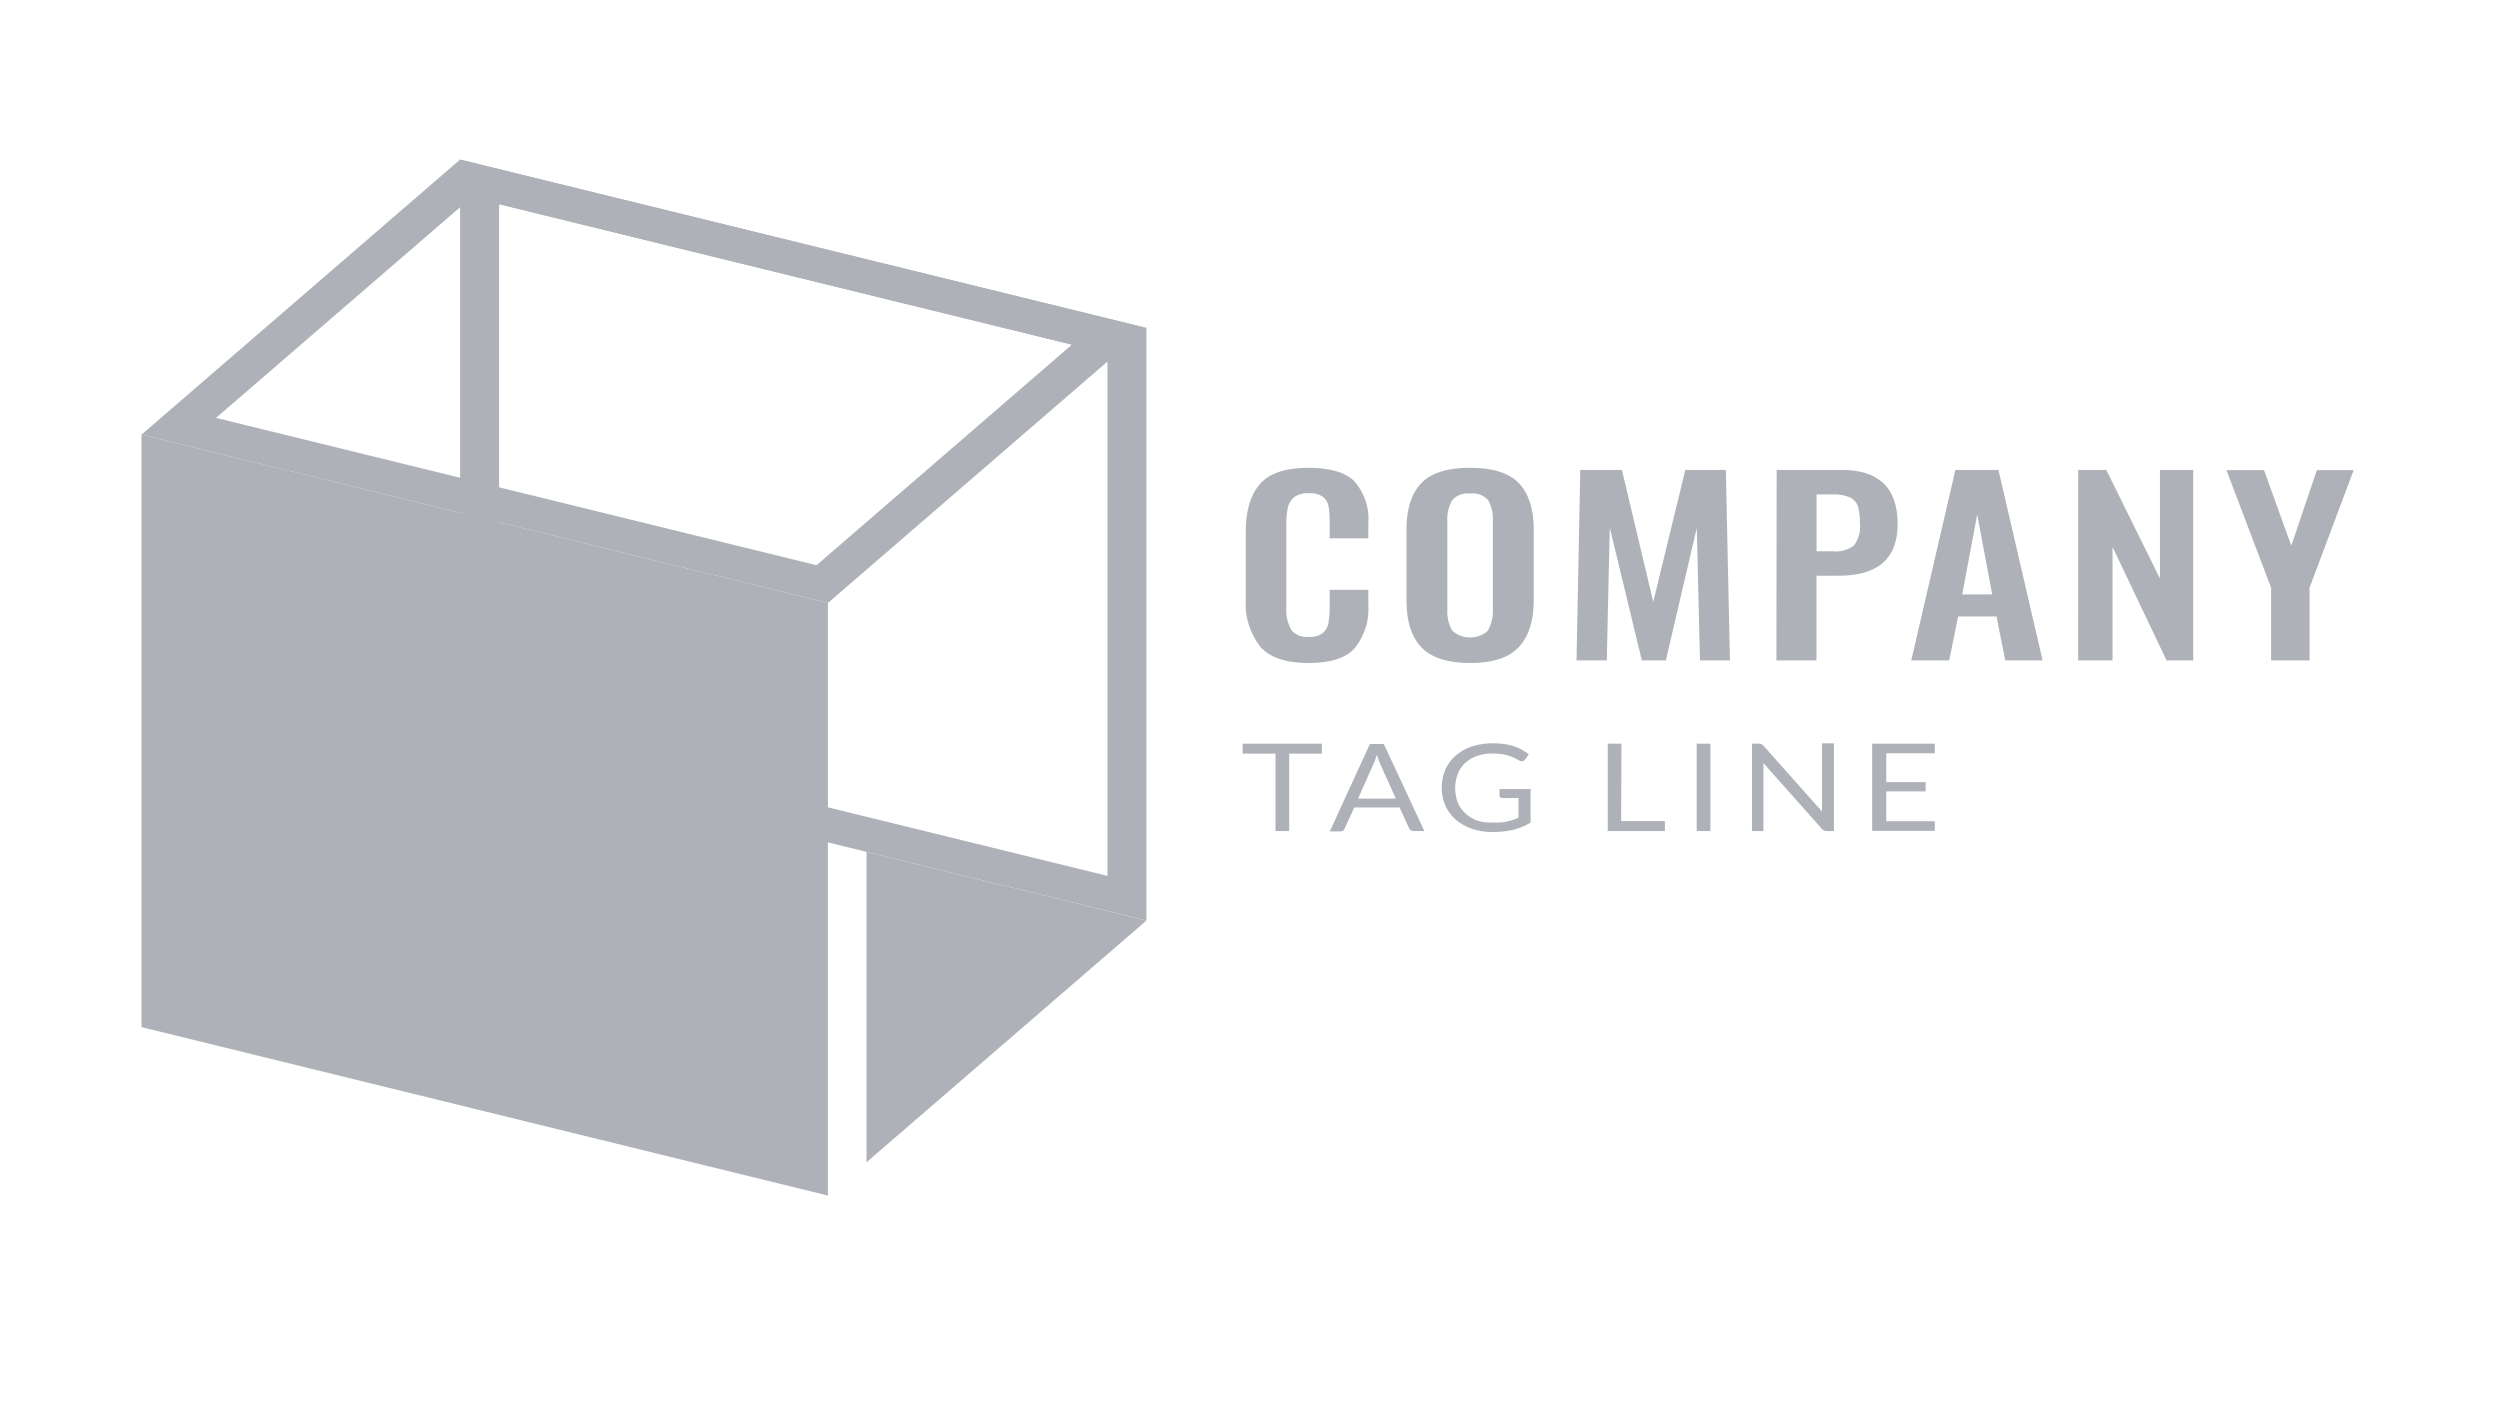
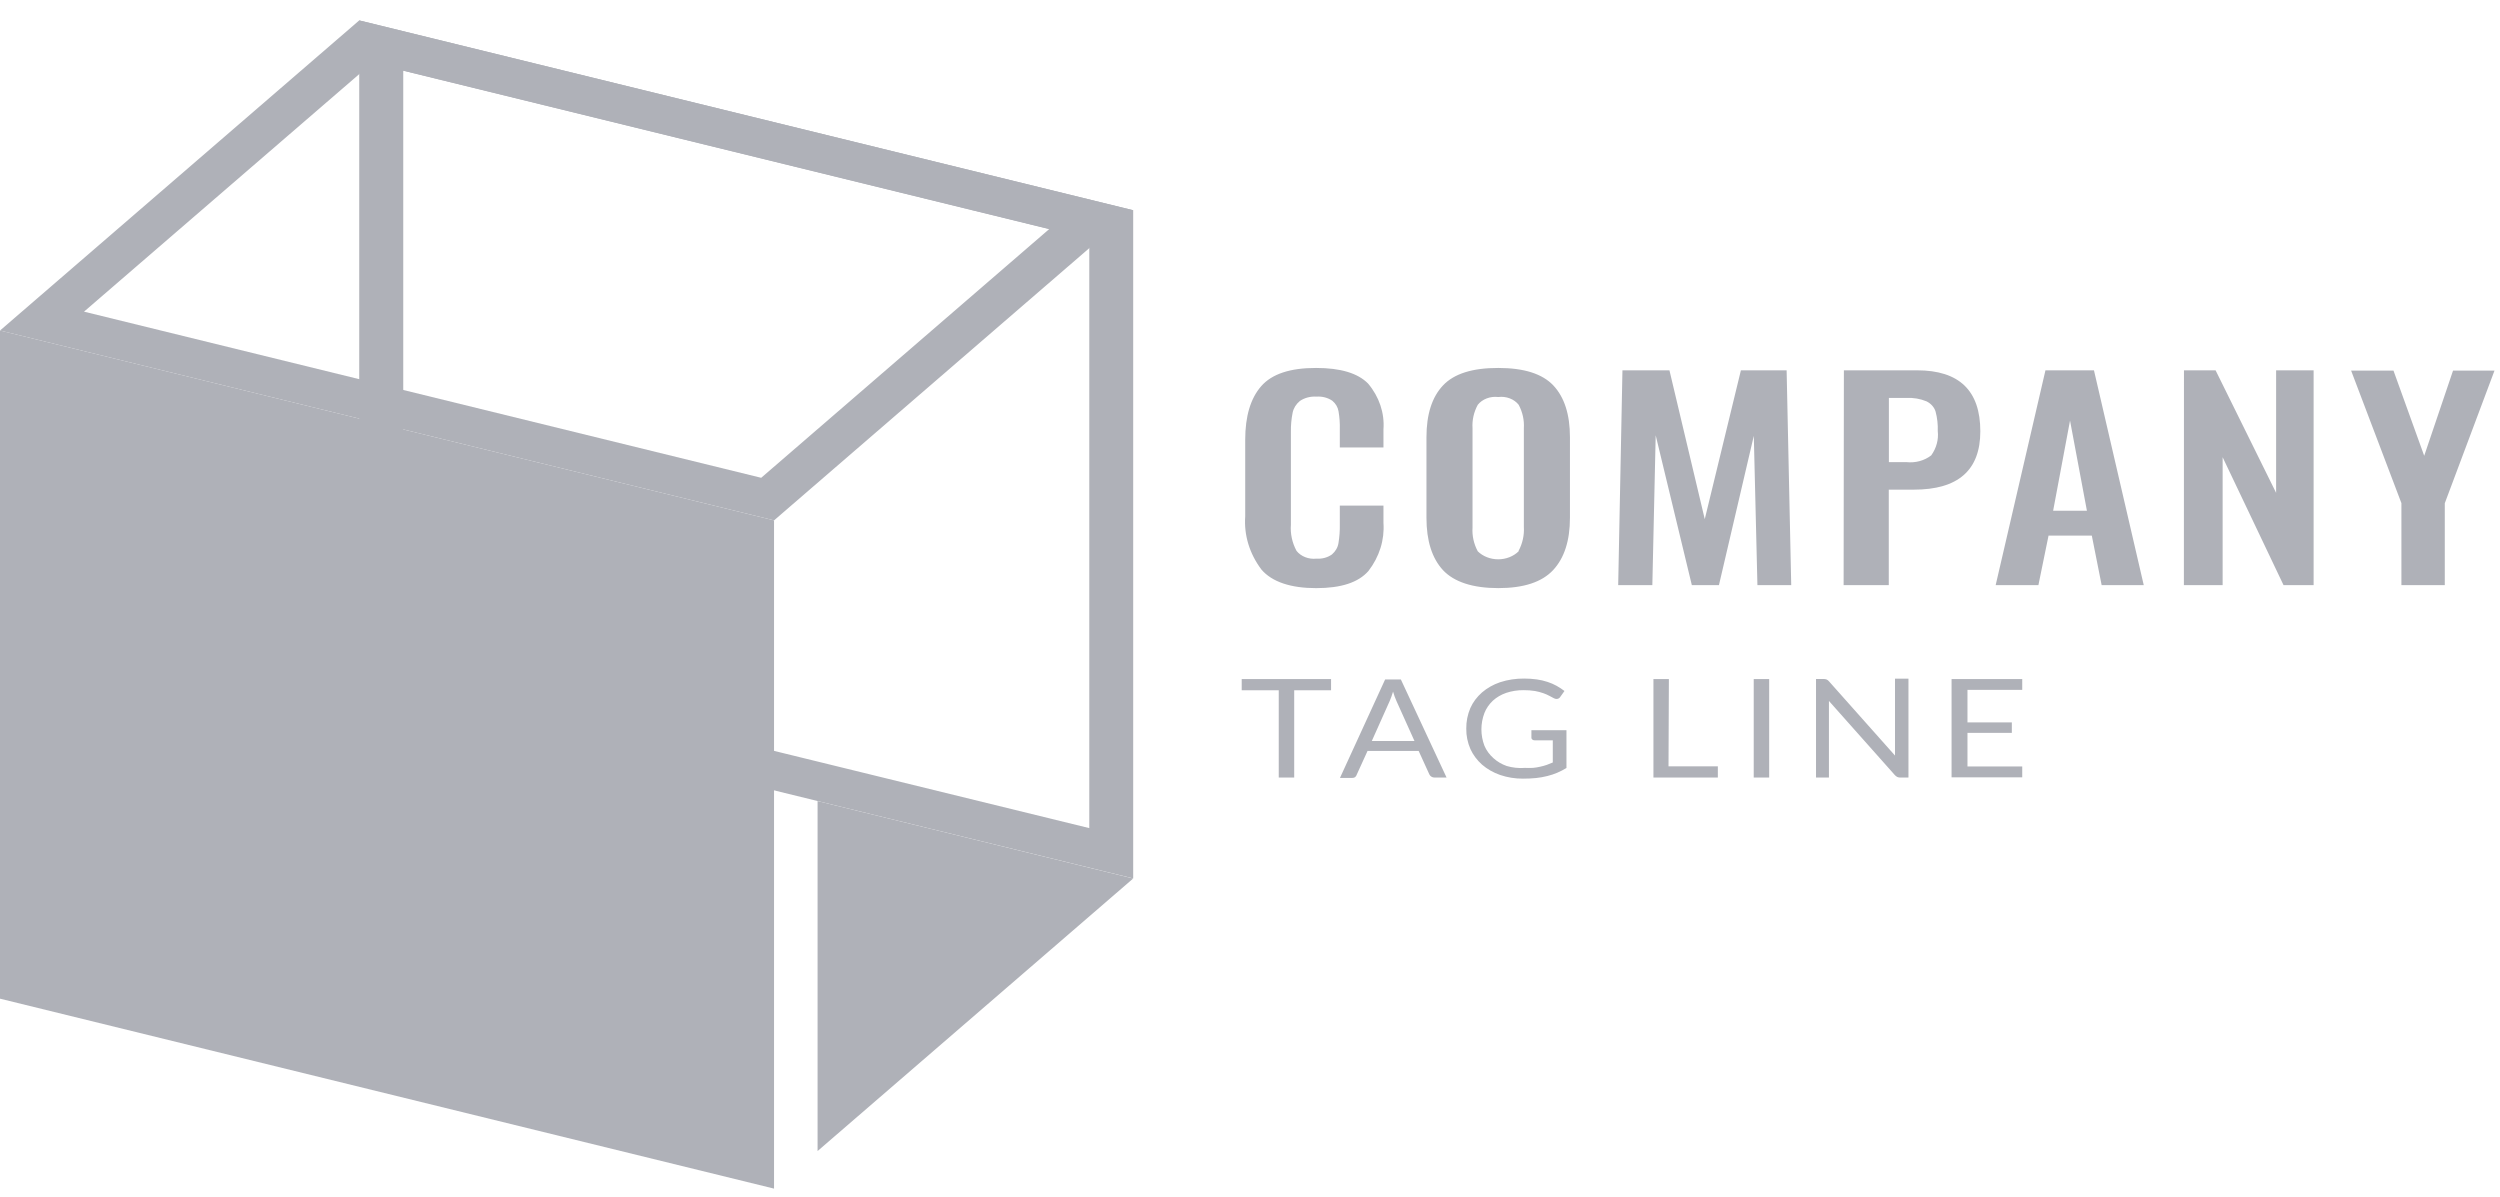
- <svg xmlns="http://www.w3.org/2000/svg" width="106" height="60" viewBox="0 0 106 60" fill="none">
-   <path d="M53.425 27.408C52.982 26.818 52.77 26.121 52.82 25.42V22.536C52.82 21.653 53.021 20.981 53.422 20.521C53.822 20.062 54.511 19.833 55.487 19.835C56.404 19.835 57.056 20.031 57.441 20.422C57.861 20.921 58.065 21.531 58.018 22.146V22.824H56.377V22.137C56.383 21.913 56.367 21.688 56.33 21.466C56.306 21.314 56.223 21.173 56.095 21.067C55.927 20.953 55.715 20.897 55.501 20.912C55.276 20.897 55.053 20.956 54.876 21.076C54.733 21.194 54.637 21.348 54.604 21.516C54.557 21.751 54.535 21.99 54.539 22.229V25.728C54.513 26.065 54.586 26.403 54.75 26.71C54.831 26.814 54.945 26.896 55.077 26.948C55.21 27 55.356 27.019 55.501 27.003C55.711 27.018 55.919 26.962 56.082 26.845C56.215 26.73 56.301 26.581 56.326 26.42C56.364 26.188 56.382 25.953 56.377 25.719V25.009H58.018V25.657C58.064 26.299 57.865 26.936 57.451 27.47C57.074 27.898 56.431 28.112 55.487 28.112C54.543 28.112 53.829 27.883 53.425 27.408Z" fill="#AFB1B8" />
-   <path d="M60.257 27.438C59.842 26.989 59.635 26.335 59.635 25.47V22.437C59.635 21.58 59.842 20.932 60.257 20.492C60.671 20.052 61.364 19.833 62.336 19.835C63.301 19.835 63.99 20.054 64.405 20.492C64.819 20.932 65.03 21.58 65.03 22.437V25.47C65.03 26.326 64.819 26.983 64.398 27.435C63.977 27.886 63.291 28.112 62.336 28.112C61.381 28.112 60.675 27.883 60.257 27.438ZM63.1 26.71C63.249 26.429 63.316 26.121 63.297 25.813V22.099C63.316 21.797 63.25 21.495 63.104 21.22C63.02 21.113 62.904 21.03 62.769 20.978C62.633 20.926 62.483 20.908 62.336 20.926C62.188 20.909 62.038 20.927 61.902 20.978C61.766 21.03 61.649 21.114 61.565 21.22C61.415 21.494 61.348 21.797 61.368 22.099V25.83C61.347 26.139 61.415 26.447 61.565 26.728C61.66 26.822 61.779 26.898 61.911 26.95C62.043 27.002 62.187 27.029 62.333 27.029C62.478 27.029 62.622 27.002 62.754 26.95C62.887 26.898 63.005 26.822 63.1 26.728V26.71Z" fill="#AFB1B8" />
-   <path d="M67.004 19.924H68.77L70.098 25.519L71.457 19.924H73.176L73.35 28H72.079L71.943 22.387L70.632 28H69.613L68.254 22.366L68.128 28H66.844L67.004 19.924Z" fill="#AFB1B8" />
-   <path d="M75.33 19.924H78.082C79.667 19.924 80.46 20.688 80.46 22.217C80.46 23.681 79.625 24.413 77.956 24.411H77.019V28H75.32L75.33 19.924ZM77.681 23.375C77.849 23.394 78.019 23.381 78.181 23.336C78.342 23.292 78.49 23.219 78.615 23.12C78.81 22.848 78.896 22.527 78.86 22.208C78.869 21.962 78.841 21.715 78.778 21.475C78.754 21.395 78.712 21.319 78.653 21.253C78.595 21.187 78.522 21.132 78.439 21.091C78.203 20.993 77.942 20.949 77.681 20.962H77.022V23.375H77.681Z" fill="#AFB1B8" />
-   <path d="M82.909 19.924H84.734L86.606 28H85.022L84.652 26.138H83.025L82.644 28H81.038L82.909 19.924ZM84.469 25.203L83.833 21.812L83.198 25.203H84.469Z" fill="#AFB1B8" />
-   <path d="M88.117 19.924H89.306L91.582 24.531V19.924H92.992V28H91.861L89.571 23.191V28H88.114L88.117 19.924Z" fill="#AFB1B8" />
-   <path d="M96.294 24.921L94.402 19.935H95.996L97.151 23.138L98.234 19.935H99.794L97.925 24.921V28H96.294V24.921Z" fill="#AFB1B8" />
-   <path d="M56.048 31.532V31.954H54.662V35.236H54.081V31.954H52.688V31.532H56.048Z" fill="#AFB1B8" />
-   <path d="M60.393 35.236H59.944C59.899 35.239 59.854 35.226 59.819 35.201C59.785 35.179 59.759 35.15 59.744 35.116L59.343 34.236H57.42L57.019 35.116C57.008 35.153 56.987 35.187 56.958 35.216C56.922 35.24 56.878 35.253 56.832 35.251H56.384L58.083 31.547H58.674L60.393 35.236ZM57.58 33.861H59.183L58.504 32.353C58.454 32.239 58.412 32.123 58.378 32.004C58.354 32.075 58.334 32.142 58.314 32.201L58.252 32.356L57.58 33.861Z" fill="#AFB1B8" />
-   <path d="M63.321 34.872C63.428 34.877 63.534 34.877 63.64 34.872C63.732 34.864 63.823 34.849 63.912 34.828C63.995 34.811 64.077 34.788 64.157 34.761C64.232 34.734 64.306 34.702 64.384 34.67V33.837H63.705C63.688 33.838 63.671 33.836 63.656 33.831C63.64 33.825 63.625 33.818 63.613 33.808C63.602 33.799 63.593 33.789 63.587 33.777C63.581 33.766 63.579 33.753 63.579 33.74V33.456H64.897V34.875C64.79 34.942 64.676 35.001 64.558 35.051C64.437 35.103 64.31 35.145 64.181 35.177C64.042 35.213 63.9 35.238 63.756 35.254C63.591 35.27 63.426 35.277 63.26 35.277C62.967 35.279 62.676 35.233 62.404 35.139C62.15 35.051 61.918 34.919 61.724 34.752C61.535 34.583 61.386 34.384 61.286 34.166C61.179 33.92 61.126 33.659 61.13 33.397C61.126 33.133 61.178 32.871 61.283 32.623C61.38 32.403 61.53 32.203 61.721 32.036C61.915 31.869 62.146 31.739 62.401 31.652C62.691 31.557 63 31.511 63.311 31.514C63.469 31.514 63.627 31.524 63.783 31.546C63.921 31.566 64.057 31.597 64.187 31.64C64.306 31.678 64.42 31.728 64.527 31.787C64.631 31.845 64.73 31.909 64.823 31.98L64.66 32.209C64.647 32.23 64.628 32.248 64.605 32.26C64.581 32.272 64.555 32.279 64.527 32.279C64.49 32.278 64.453 32.268 64.422 32.25C64.371 32.227 64.317 32.197 64.255 32.162C64.183 32.123 64.107 32.09 64.028 32.062C63.926 32.027 63.822 32 63.715 31.98C63.573 31.958 63.428 31.947 63.284 31.948C63.06 31.946 62.837 31.981 62.628 32.051C62.439 32.116 62.269 32.216 62.129 32.344C61.988 32.477 61.88 32.634 61.813 32.804C61.661 33.206 61.661 33.638 61.813 34.039C61.887 34.214 62.003 34.372 62.153 34.506C62.292 34.633 62.461 34.733 62.648 34.799C62.864 34.863 63.093 34.888 63.321 34.872Z" fill="#AFB1B8" />
-   <path d="M68.736 34.814H70.591V35.236H68.169V31.532H68.75L68.736 34.814Z" fill="#AFB1B8" />
-   <path d="M72.521 35.236H71.94V31.532H72.521V35.236Z" fill="#AFB1B8" />
-   <path d="M74.681 31.549C74.716 31.566 74.746 31.589 74.77 31.617L77.253 34.409C77.25 34.365 77.25 34.321 77.253 34.277C77.253 34.236 77.253 34.195 77.253 34.157V31.517H77.759V35.236H77.467C77.424 35.239 77.38 35.232 77.341 35.216C77.306 35.197 77.275 35.173 77.25 35.145L74.77 32.356C74.77 32.4 74.77 32.441 74.77 32.482C74.77 32.523 74.77 32.561 74.77 32.596V35.236H74.284V31.532H74.586C74.619 31.532 74.651 31.538 74.681 31.549Z" fill="#AFB1B8" />
-   <path d="M82.036 31.532V31.939H79.978V33.162H81.646V33.555H79.978V34.819H82.036V35.227H79.38V31.532H82.036Z" fill="#AFB1B8" />
-   <path d="M21.162 8.656L46.957 14.979V37.137L21.162 30.816V8.656ZM19.507 6.767V31.893L48.608 39.029V13.905L19.507 6.767Z" fill="#AFB1B8" />
-   <path d="M35.104 50.692L6 43.55V18.427L35.104 25.566V50.692Z" fill="#AFB1B8" />
-   <path d="M19.99 8.371L45.448 14.615L34.621 23.965L9.159 17.718L19.99 8.371ZM19.507 6.767L6 18.428L35.104 25.566L48.608 13.905L19.507 6.767Z" fill="#AFB1B8" />
-   <path d="M36.741 49.279L48.608 39.032L36.741 36.119V49.279Z" fill="#AFB1B8" />
+ <svg xmlns="http://www.w3.org/2000/svg" width="94" height="45" fill="none">
+   <path d="M47.425 21.408c-.443-.59-.655-1.287-.605-1.989v-2.883c0-.884.2-1.556.601-2.015.401-.46 1.089-.688 2.066-.686.917 0 1.568.196 1.953.587.42.499.624 1.109.578 1.725v.678h-1.641v-.686c.006-.225-.01-.449-.048-.672-.024-.152-.106-.293-.234-.399-.169-.115-.381-.17-.595-.155-.225-.015-.448.044-.625.164-.143.118-.238.272-.272.44-.047.235-.069.474-.065.713v3.499c-.026.338.046.675.211.983.082.104.195.186.328.238.133.052.279.071.423.055.21.015.419-.042.581-.158.134-.115.22-.264.245-.425.038-.232.055-.467.051-.701v-.71h1.641v.648c.046.642-.153 1.278-.567 1.813-.377.428-1.019.642-1.964.642-.944 0-1.658-.229-2.062-.704ZM54.257 21.438c-.414-.449-.622-1.103-.622-1.968v-3.033c0-.856.207-1.505.622-1.945.414-.44 1.107-.659 2.079-.657.965 0 1.655.219 2.069.657.414.44.625 1.088.625 1.945v3.033c0 .856-.211 1.513-.632 1.965-.421.452-1.107.678-2.062.678-.955 0-1.661-.229-2.079-.675Zm2.843-.727c.148-.281.216-.589.197-.897v-3.713c.019-.302-.048-.605-.194-.88-.083-.106-.199-.19-.335-.242-.136-.052-.286-.07-.433-.051-.147-.018-.298 0-.434.052-.136.052-.253.135-.337.241-.149.275-.217.577-.197.88v3.731c-.021.309.047.617.197.897.096.095.214.17.346.222.132.052.276.079.422.079.145 0 .289-.027.422-.079.132-.052.251-.128.346-.222v-.018ZM61.004 13.924h1.767l1.328 5.596 1.359-5.596h1.719l.173 8.077H66.079l-.136-5.613-1.311 5.613h-1.019l-1.359-5.634-.126 5.634h-1.284l.16-8.077ZM69.33 13.924h2.752c1.585 0 2.378.764 2.378 2.293 0 1.464-.835 2.196-2.504 2.194h-.938v3.59H69.32l.01-8.077Zm2.351 3.452c.168.018.338.005.499-.039.161-.044.31-.118.435-.216.195-.273.281-.593.245-.912.009-.246-.018-.493-.082-.733-.024-.08-.067-.156-.125-.222-.058-.066-.131-.121-.215-.163-.236-.098-.496-.142-.757-.129h-.659v2.414h.659ZM76.909 13.924h1.824l1.872 8.077h-1.583l-.37-1.862h-1.627l-.381 1.862h-1.607l1.872-8.077Zm1.559 5.279-.635-3.39-.635 3.39h1.27ZM82.117 13.924h1.189l2.276 4.607v-4.607h1.41v8.077H85.861l-2.29-4.81v4.81h-1.457l.003-8.077ZM90.294 18.921l-1.892-4.986h1.593l1.155 3.203 1.084-3.203h1.559l-1.869 4.986v3.079h-1.631v-3.079ZM50.048 25.532v.422h-1.386v3.282h-.581V25.954h-1.393v-.422h3.36ZM54.393 29.236h-.449c-.045.002-.09-.01-.126-.035-.034-.021-.06-.051-.075-.085l-.401-.88h-1.923l-.401.88c-.011.037-.032.071-.061.1-.035.025-.08.037-.126.035h-.449l1.699-3.704h.591l1.719 3.689Zm-2.813-1.375h1.604l-.679-1.507c-.05-.114-.092-.231-.126-.349-.024.07-.044.138-.065.197l-.061.155-.673 1.504ZM57.321 28.872c.106.005.213.005.319 0 .092-.008.183-.023.272-.044.083-.018.165-.04.245-.068.075-.026.149-.059.228-.091v-.833h-.679c-.017.001-.034-.001-.049-.006-.016-.005-.03-.013-.042-.023-.011-.008-.02-.019-.026-.03-.006-.012-.009-.024-.008-.037v-.284h1.318v1.42c-.108.066-.221.125-.34.176-.121.052-.247.094-.377.126-.139.035-.281.061-.425.076-.165.016-.33.024-.496.023-.293.002-.584-.045-.856-.138-.254-.088-.485-.22-.679-.387-.189-.169-.338-.368-.438-.587-.107-.246-.16-.506-.156-.768-.004-.264.048-.526.153-.774.098-.22.247-.419.438-.587.194-.167.425-.297.679-.384.291-.095.6-.141.91-.138.158-0.0.316.011.472.032.138.019.274.051.404.094.119.038.233.088.34.147.104.058.203.123.296.194l-.163.229c-.013.021-.032.038-.055.051-.023.012-.05.019-.077.02-.038-.001-.074-.011-.105-.029-.051-.024-.105-.053-.167-.088-.072-.039-.148-.072-.228-.1-.101-.035-.206-.063-.312-.082-.142-.023-.287-.033-.431-.032-.224-.002-.447.033-.656.103-.189.066-.359.166-.499.293-.141.133-.248.29-.316.461-.152.401-.152.834 0 1.235.074.174.19.333.34.466.139.127.308.227.496.293.216.064.445.089.673.073ZM62.736 28.814h1.855v.422h-2.422v-3.704h.581l-.014 3.282ZM66.521 29.236h-.581v-3.704h.581v3.704ZM68.681 25.549c.035.017.065.04.088.068l2.483 2.792c-.003-.044-.003-.088 0-.132V25.517h.506v3.719h-.292c-.043.003-.087-.004-.126-.021-.035-.018-.066-.042-.092-.07l-2.48-2.789V29.236h-.486v-3.705h.302c.033 0.0.065.006.095.018ZM76.036 25.532v.408h-2.059v1.223h1.668v.393h-1.668v1.264h2.059v.408h-2.657v-3.696h2.657ZM15.162 2.656l25.795 6.323V31.137l-25.795-6.32V2.656ZM13.507.767V25.893l29.101 7.136V7.905L13.507.767Z" fill="#AFB1B8" />
+   <path d="M29.104 44.692 0 37.55V12.427l29.104 7.139v25.126Z" fill="#AFB1B8" />
+   <path d="M13.99 2.371 39.448 8.615l-10.827 9.35-25.462-6.247 10.83-9.347ZM13.507.767 0 12.428l29.104 7.138L42.608 7.905 13.507.767ZM30.741 43.279l11.866-10.247-11.866-2.912v13.159Z" fill="#AFB1B8" />
</svg>
